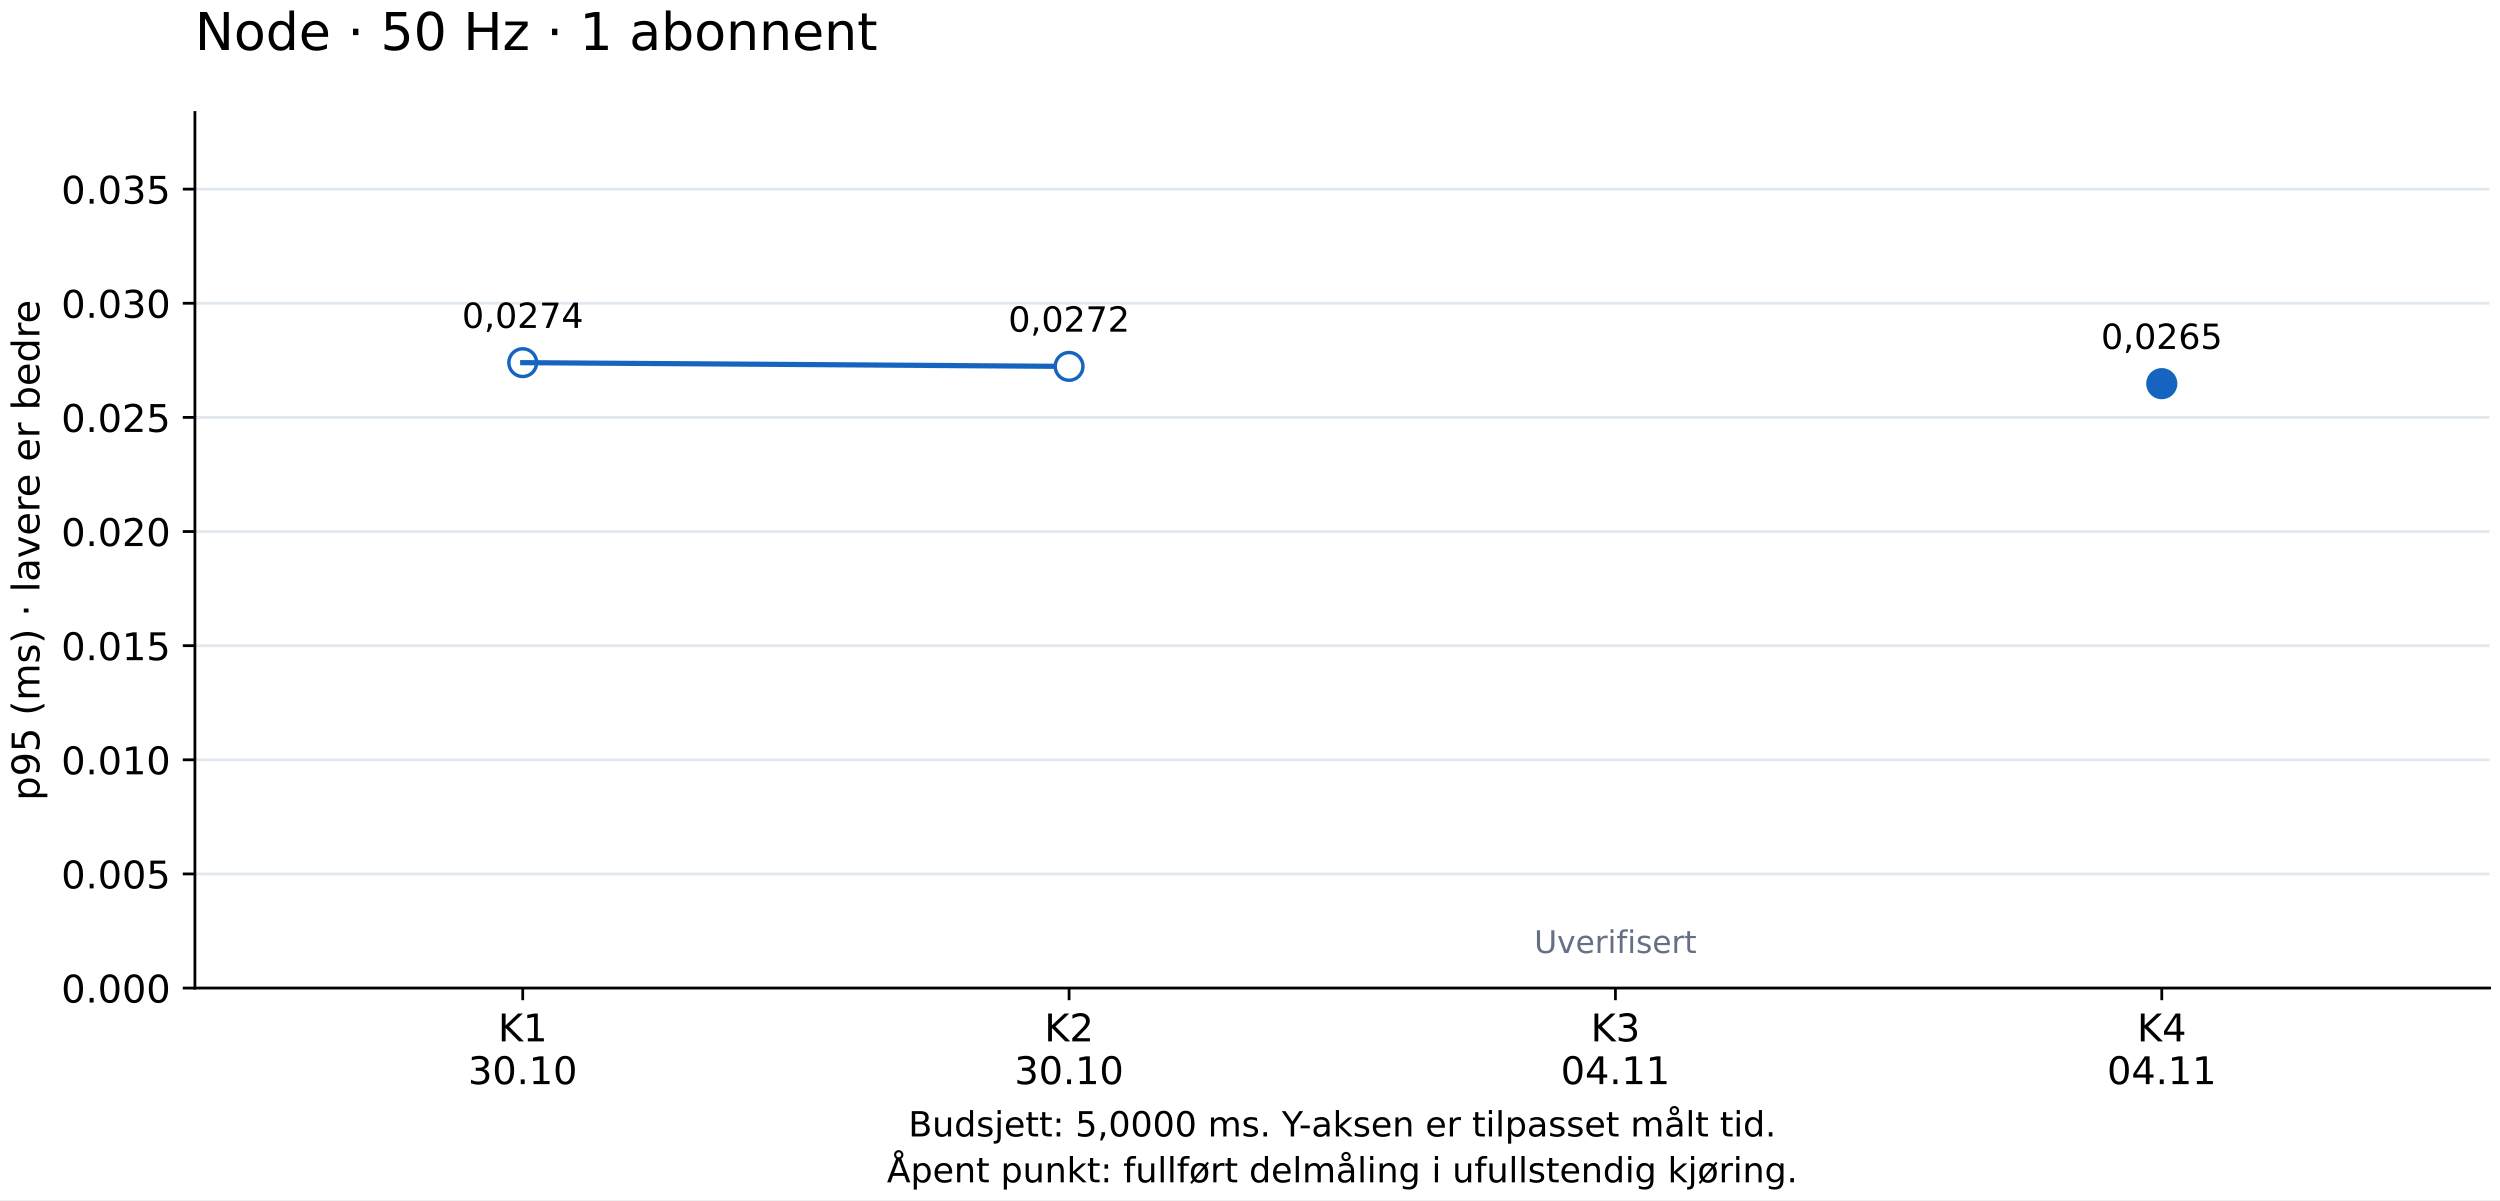
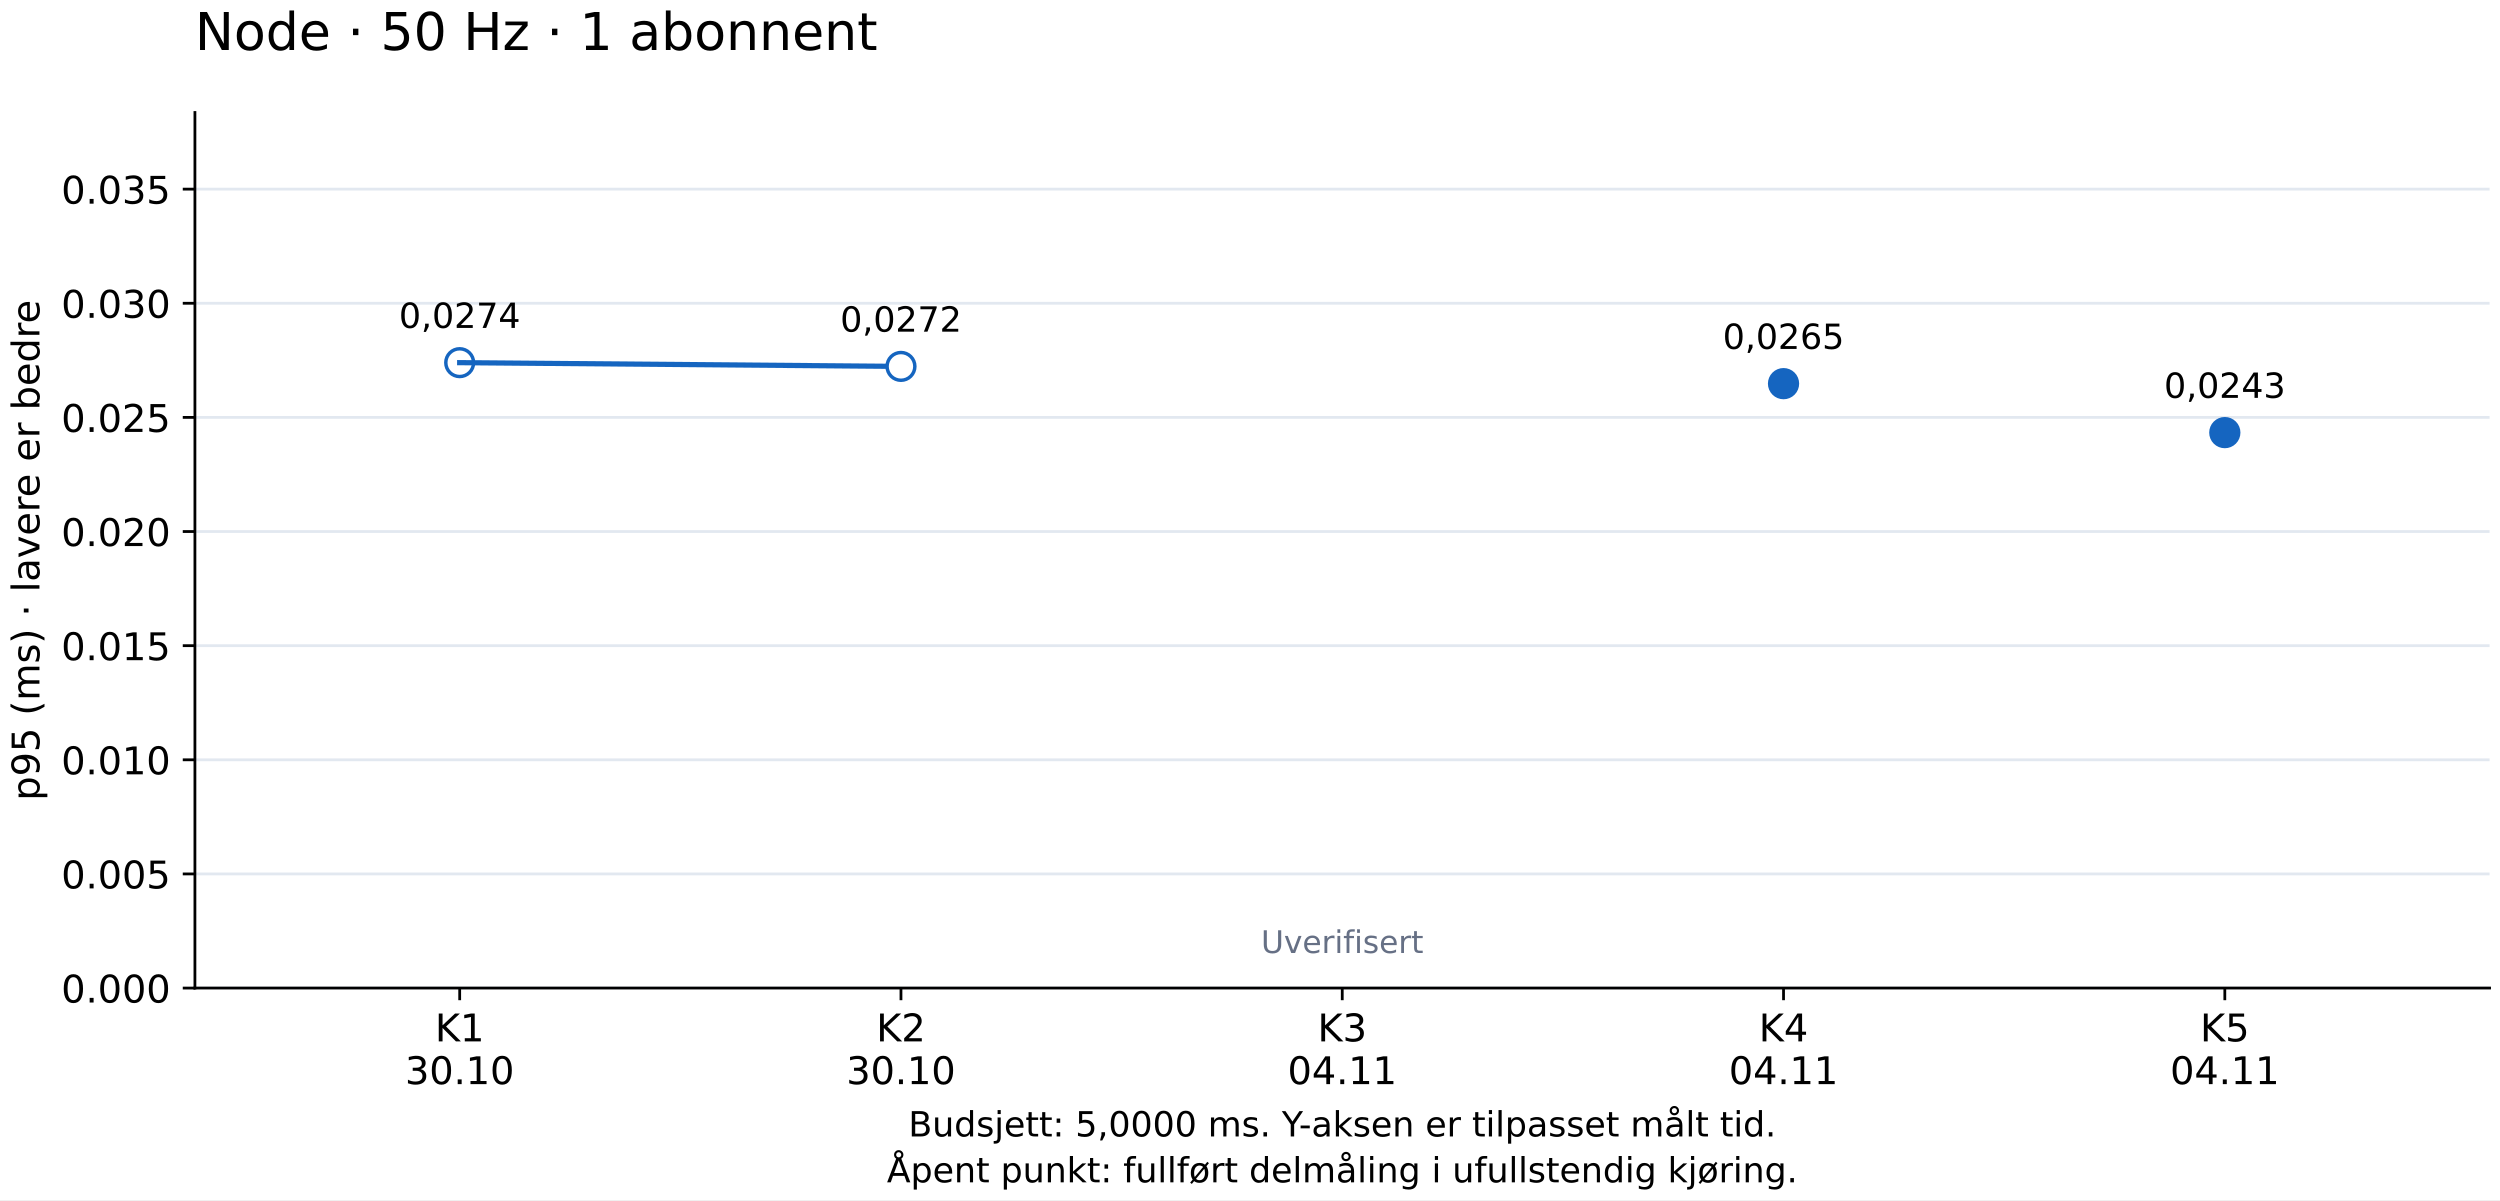
<svg xmlns="http://www.w3.org/2000/svg" xmlns:xlink="http://www.w3.org/1999/xlink" width="720pt" height="345.6pt" viewBox="0 0 720 345.6" version="1.1">
  <defs>
    <style type="text/css">*{stroke-linejoin: round; stroke-linecap: butt}</style>
  </defs>
  <g id="figure_1">
    <g id="patch_1">
      <path d="M 0 345.6  L 720 345.6  L 720 0  L 0 0  z " style="fill: #ffffff" />
    </g>
    <g id="axes_1">
      <g id="patch_2">
        <path d="M 56.137 284.558  L 717 284.558  L 717 32.398  L 56.137 32.398  z " style="fill: #ffffff" />
      </g>
      <g id="matplotlib.axis_1">
        <g id="xtick_1">
          <g id="line2d_1">
            <defs>
              <path id="m3a9fe52da0" d="M 0 0  L 0 3.5  " style="stroke: #000000; stroke-width: 0.8" />
            </defs>
            <g>
-               <use xlink:href="#m3a9fe52da0" x="150.546" y="284.558" style="stroke: #000000; stroke-width: 0.8" />
+               <use xlink:href="#m3a9fe52da0" x="132.39" y="284.558" style="stroke: #000000; stroke-width: 0.8" />
            </g>
          </g>
          <g id="text_1">
-             <text style="font-size: 11px; font-family: 'DejaVu Sans'" transform="translate(143.4399 299.9161)">K1</text>
-             <text style="font-size: 11px; font-family: 'DejaVu Sans'" transform="translate(134.8006 312.2337)">30.10</text>
+             <text style="font-size: 11px; font-family: 'DejaVu Sans'" transform="translate(125.2843 299.9161)">K1</text>
+             <text style="font-size: 11px; font-family: 'DejaVu Sans'" transform="translate(116.645 312.2337)">30.10</text>
          </g>
        </g>
        <g id="xtick_2">
          <g id="line2d_2">
            <g>
-               <use xlink:href="#m3a9fe52da0" x="307.894" y="284.558" style="stroke: #000000; stroke-width: 0.8" />
+               <use xlink:href="#m3a9fe52da0" x="259.479" y="284.558" style="stroke: #000000; stroke-width: 0.8" />
            </g>
          </g>
          <g id="text_2">
-             <text style="font-size: 11px; font-family: 'DejaVu Sans'" transform="translate(300.7881 299.9161)">K2</text>
-             <text style="font-size: 11px; font-family: 'DejaVu Sans'" transform="translate(292.1488 312.2337)">30.10</text>
+             <text style="font-size: 11px; font-family: 'DejaVu Sans'" transform="translate(252.3733 299.9161)">K2</text>
+             <text style="font-size: 11px; font-family: 'DejaVu Sans'" transform="translate(243.734 312.2337)">30.10</text>
          </g>
        </g>
        <g id="xtick_3">
          <g id="line2d_3">
            <g>
-               <use xlink:href="#m3a9fe52da0" x="465.243" y="284.558" style="stroke: #000000; stroke-width: 0.8" />
+               <use xlink:href="#m3a9fe52da0" x="386.568" y="284.558" style="stroke: #000000; stroke-width: 0.8" />
            </g>
          </g>
          <g id="text_3">
-             <text style="font-size: 11px; font-family: 'DejaVu Sans'" transform="translate(458.1364 299.9161)">K3</text>
-             <text style="font-size: 11px; font-family: 'DejaVu Sans'" transform="translate(449.4971 312.2337)">04.11</text>
+             <text style="font-size: 11px; font-family: 'DejaVu Sans'" transform="translate(379.4623 299.9161)">K3</text>
+             <text style="font-size: 11px; font-family: 'DejaVu Sans'" transform="translate(370.823 312.2337)">04.11</text>
          </g>
        </g>
        <g id="xtick_4">
          <g id="line2d_4">
            <g>
-               <use xlink:href="#m3a9fe52da0" x="622.591" y="284.558" style="stroke: #000000; stroke-width: 0.8" />
+               <use xlink:href="#m3a9fe52da0" x="513.657" y="284.558" style="stroke: #000000; stroke-width: 0.8" />
            </g>
          </g>
          <g id="text_4">
-             <text style="font-size: 11px; font-family: 'DejaVu Sans'" transform="translate(615.4846 299.9161)">K4</text>
-             <text style="font-size: 11px; font-family: 'DejaVu Sans'" transform="translate(606.8453 312.2337)">04.11</text>
-           </g>
-         </g>
-         <g id="text_5">
+             <text style="font-size: 11px; font-family: 'DejaVu Sans'" transform="translate(506.5512 299.9161)">K4</text>
+             <text style="font-size: 11px; font-family: 'DejaVu Sans'" transform="translate(497.9119 312.2337)">04.11</text>
+           </g>
+         </g>
+         <g id="xtick_5">
+           <g id="line2d_5">
+             <g>
+               <use xlink:href="#m3a9fe52da0" x="640.746" y="284.558" style="stroke: #000000; stroke-width: 0.8" />
+             </g>
+           </g>
+           <g id="text_5">
+             <text style="font-size: 11px; font-family: 'DejaVu Sans'" transform="translate(633.6402 299.9161)">K5</text>
+             <text style="font-size: 11px; font-family: 'DejaVu Sans'" transform="translate(625.0009 312.2337)">04.11</text>
+           </g>
+         </g>
+         <g id="text_6">
          <text style="font-size: 10px; font-family: 'DejaVu Sans'" transform="translate(261.613 327.301)">Budsjett: 5,0000 ms. Y-aksen er tilpasset målt tid.</text>
          <text style="font-size: 10px; font-family: 'DejaVu Sans'" transform="translate(255.4122 340.5201)">Åpent punkt: fullført delmåling i ufullstendig kjøring.</text>
        </g>
      </g>
      <g id="matplotlib.axis_2">
        <g id="ytick_1">
-           <g id="line2d_5">
-             <path d="M 56.137 284.558  L 717 284.558  " clip-path="url(#pd9fed066c4)" style="fill: none; stroke: #e2e8f0; stroke-width: 0.8; stroke-linecap: square" />
-           </g>
          <g id="line2d_6">
+             <path d="M 56.137 284.558  L 717 284.558  " clip-path="url(#p6524d52d95)" style="fill: none; stroke: #e2e8f0; stroke-width: 0.8; stroke-linecap: square" />
+           </g>
+           <g id="line2d_7">
            <defs>
              <path id="m56f8623be5" d="M 0 0  L -3.5 0  " style="stroke: #000000; stroke-width: 0.8" />
            </defs>
            <g>
              <use xlink:href="#m56f8623be5" x="56.137" y="284.558" style="stroke: #000000; stroke-width: 0.8" />
            </g>
          </g>
-           <g id="text_6">
+           <g id="text_7">
            <text style="font-size: 11px; font-family: 'DejaVu Sans'; text-anchor: end" x="49.137" y="288.737" transform="rotate(-0 49.13712 288.7369)">0.000</text>
          </g>
        </g>
        <g id="ytick_2">
-           <g id="line2d_7">
-             <path d="M 56.137 251.689  L 717 251.689  " clip-path="url(#pd9fed066c4)" style="fill: none; stroke: #e2e8f0; stroke-width: 0.8; stroke-linecap: square" />
-           </g>
          <g id="line2d_8">
+             <path d="M 56.137 251.689  L 717 251.689  " clip-path="url(#p6524d52d95)" style="fill: none; stroke: #e2e8f0; stroke-width: 0.8; stroke-linecap: square" />
+           </g>
+           <g id="line2d_9">
            <g>
              <use xlink:href="#m56f8623be5" x="56.137" y="251.689" style="stroke: #000000; stroke-width: 0.8" />
            </g>
          </g>
-           <g id="text_7">
+           <g id="text_8">
            <text style="font-size: 11px; font-family: 'DejaVu Sans'; text-anchor: end" x="49.137" y="255.868" transform="rotate(-0 49.13712 255.8682)">0.005</text>
          </g>
        </g>
        <g id="ytick_3">
-           <g id="line2d_9">
-             <path d="M 56.137 218.82  L 717 218.82  " clip-path="url(#pd9fed066c4)" style="fill: none; stroke: #e2e8f0; stroke-width: 0.8; stroke-linecap: square" />
-           </g>
          <g id="line2d_10">
+             <path d="M 56.137 218.82  L 717 218.82  " clip-path="url(#p6524d52d95)" style="fill: none; stroke: #e2e8f0; stroke-width: 0.8; stroke-linecap: square" />
+           </g>
+           <g id="line2d_11">
            <g>
              <use xlink:href="#m56f8623be5" x="56.137" y="218.82" style="stroke: #000000; stroke-width: 0.8" />
            </g>
          </g>
-           <g id="text_8">
+           <g id="text_9">
            <text style="font-size: 11px; font-family: 'DejaVu Sans'; text-anchor: end" x="49.137" y="222.999" transform="rotate(-0 49.13712 222.9994)">0.010</text>
          </g>
        </g>
        <g id="ytick_4">
-           <g id="line2d_11">
-             <path d="M 56.137 185.952  L 717 185.952  " clip-path="url(#pd9fed066c4)" style="fill: none; stroke: #e2e8f0; stroke-width: 0.8; stroke-linecap: square" />
-           </g>
          <g id="line2d_12">
+             <path d="M 56.137 185.952  L 717 185.952  " clip-path="url(#p6524d52d95)" style="fill: none; stroke: #e2e8f0; stroke-width: 0.8; stroke-linecap: square" />
+           </g>
+           <g id="line2d_13">
            <g>
              <use xlink:href="#m56f8623be5" x="56.137" y="185.952" style="stroke: #000000; stroke-width: 0.8" />
            </g>
          </g>
-           <g id="text_9">
+           <g id="text_10">
            <text style="font-size: 11px; font-family: 'DejaVu Sans'; text-anchor: end" x="49.137" y="190.131" transform="rotate(-0 49.13712 190.1307)">0.015</text>
          </g>
        </g>
        <g id="ytick_5">
-           <g id="line2d_13">
-             <path d="M 56.137 153.083  L 717 153.083  " clip-path="url(#pd9fed066c4)" style="fill: none; stroke: #e2e8f0; stroke-width: 0.8; stroke-linecap: square" />
-           </g>
          <g id="line2d_14">
+             <path d="M 56.137 153.083  L 717 153.083  " clip-path="url(#p6524d52d95)" style="fill: none; stroke: #e2e8f0; stroke-width: 0.8; stroke-linecap: square" />
+           </g>
+           <g id="line2d_15">
            <g>
              <use xlink:href="#m56f8623be5" x="56.137" y="153.083" style="stroke: #000000; stroke-width: 0.8" />
            </g>
          </g>
-           <g id="text_10">
+           <g id="text_11">
            <text style="font-size: 11px; font-family: 'DejaVu Sans'; text-anchor: end" x="49.137" y="157.262" transform="rotate(-0 49.13712 157.2619)">0.020</text>
          </g>
        </g>
        <g id="ytick_6">
-           <g id="line2d_15">
-             <path d="M 56.137 120.214  L 717 120.214  " clip-path="url(#pd9fed066c4)" style="fill: none; stroke: #e2e8f0; stroke-width: 0.8; stroke-linecap: square" />
-           </g>
          <g id="line2d_16">
+             <path d="M 56.137 120.214  L 717 120.214  " clip-path="url(#p6524d52d95)" style="fill: none; stroke: #e2e8f0; stroke-width: 0.8; stroke-linecap: square" />
+           </g>
+           <g id="line2d_17">
            <g>
              <use xlink:href="#m56f8623be5" x="56.137" y="120.214" style="stroke: #000000; stroke-width: 0.8" />
            </g>
          </g>
-           <g id="text_11">
+           <g id="text_12">
            <text style="font-size: 11px; font-family: 'DejaVu Sans'; text-anchor: end" x="49.137" y="124.393" transform="rotate(-0 49.13712 124.3932)">0.025</text>
          </g>
        </g>
        <g id="ytick_7">
-           <g id="line2d_17">
-             <path d="M 56.137 87.345  L 717 87.345  " clip-path="url(#pd9fed066c4)" style="fill: none; stroke: #e2e8f0; stroke-width: 0.8; stroke-linecap: square" />
-           </g>
          <g id="line2d_18">
+             <path d="M 56.137 87.345  L 717 87.345  " clip-path="url(#p6524d52d95)" style="fill: none; stroke: #e2e8f0; stroke-width: 0.8; stroke-linecap: square" />
+           </g>
+           <g id="line2d_19">
            <g>
              <use xlink:href="#m56f8623be5" x="56.137" y="87.345" style="stroke: #000000; stroke-width: 0.8" />
            </g>
          </g>
-           <g id="text_12">
+           <g id="text_13">
            <text style="font-size: 11px; font-family: 'DejaVu Sans'; text-anchor: end" x="49.137" y="91.524" transform="rotate(-0 49.13712 91.52439)">0.030</text>
          </g>
        </g>
        <g id="ytick_8">
-           <g id="line2d_19">
-             <path d="M 56.137 54.476  L 717 54.476  " clip-path="url(#pd9fed066c4)" style="fill: none; stroke: #e2e8f0; stroke-width: 0.8; stroke-linecap: square" />
-           </g>
          <g id="line2d_20">
+             <path d="M 56.137 54.476  L 717 54.476  " clip-path="url(#p6524d52d95)" style="fill: none; stroke: #e2e8f0; stroke-width: 0.8; stroke-linecap: square" />
+           </g>
+           <g id="line2d_21">
            <g>
              <use xlink:href="#m56f8623be5" x="56.137" y="54.476" style="stroke: #000000; stroke-width: 0.8" />
            </g>
          </g>
-           <g id="text_13">
+           <g id="text_14">
            <text style="font-size: 11px; font-family: 'DejaVu Sans'; text-anchor: end" x="49.137" y="58.656" transform="rotate(-0 49.13712 58.65564)">0.035</text>
          </g>
        </g>
-         <g id="text_14">
+         <g id="text_15">
          <text style="font-size: 11px; font-family: 'DejaVu Sans'; text-anchor: middle" x="11.359" y="158.478" transform="rotate(-90 11.35852 158.4778)">p95 (ms) · lavere er bedre</text>
        </g>
      </g>
-       <g id="line2d_21">
-         <path d="M 150.546 104.444  " clip-path="url(#pd9fed066c4)" style="fill: none; stroke: #1565c0; stroke-width: 1.5; stroke-linecap: square" />
+       <g id="line2d_22">
+         <path d="M 132.39 104.444  " clip-path="url(#p6524d52d95)" style="fill: none; stroke: #1565c0; stroke-width: 1.5; stroke-linecap: square" />
        <defs>
          <path id="mcfa522ccff" d="M 0 4  C 1.061 4 2.078 3.579 2.828 2.828  C 3.579 2.078 4 1.061 4 0  C 4 -1.061 3.579 -2.078 2.828 -2.828  C 2.078 -3.579 1.061 -4 0 -4  C -1.061 -4 -2.078 -3.579 -2.828 -2.828  C -3.579 -2.078 -4 -1.061 -4 0  C -4 1.061 -3.579 2.078 -2.828 2.828  C -2.078 3.579 -1.061 4 0 4  z " style="stroke: #1565c0" />
        </defs>
-         <g clip-path="url(#pd9fed066c4)">
-           <use xlink:href="#mcfa522ccff" x="150.546" y="104.444" style="fill: #ffffff; stroke: #1565c0" />
-         </g>
-       </g>
-       <g id="line2d_22">
-         <path d="M 150.546 104.444  L 307.894 105.522  " clip-path="url(#pd9fed066c4)" style="fill: none; stroke: #1565c0; stroke-width: 1.5; stroke-linecap: square" />
+         <g clip-path="url(#p6524d52d95)">
+           <use xlink:href="#mcfa522ccff" x="132.39" y="104.444" style="fill: #ffffff; stroke: #1565c0" />
+         </g>
      </g>
      <g id="line2d_23">
-         <path d="M 307.894 105.522  " clip-path="url(#pd9fed066c4)" style="fill: none; stroke: #1565c0; stroke-width: 1.5; stroke-linecap: square" />
-         <g clip-path="url(#pd9fed066c4)">
-           <use xlink:href="#mcfa522ccff" x="307.894" y="105.522" style="fill: #ffffff; stroke: #1565c0" />
-         </g>
+         <path d="M 132.39 104.444  L 259.479 105.522  " clip-path="url(#p6524d52d95)" style="fill: none; stroke: #1565c0; stroke-width: 1.5; stroke-linecap: square" />
      </g>
      <g id="line2d_24">
-         <path d="M 622.591 110.491  " clip-path="url(#pd9fed066c4)" style="fill: none; stroke: #1565c0; stroke-width: 1.5; stroke-linecap: square" />
+         <path d="M 259.479 105.522  " clip-path="url(#p6524d52d95)" style="fill: none; stroke: #1565c0; stroke-width: 1.5; stroke-linecap: square" />
+         <g clip-path="url(#p6524d52d95)">
+           <use xlink:href="#mcfa522ccff" x="259.479" y="105.522" style="fill: #ffffff; stroke: #1565c0" />
+         </g>
+       </g>
+       <g id="line2d_25">
+         <path d="M 513.657 110.491  " clip-path="url(#p6524d52d95)" style="fill: none; stroke: #1565c0; stroke-width: 1.5; stroke-linecap: square" />
        <defs>
          <path id="mcbb12d0c3e" d="M 0 4  C 1.061 4 2.078 3.579 2.828 2.828  C 3.579 2.078 4 1.061 4 0  C 4 -1.061 3.579 -2.078 2.828 -2.828  C 2.078 -3.579 1.061 -4 0 -4  C -1.061 -4 -2.078 -3.579 -2.828 -2.828  C -3.579 -2.078 -4 -1.061 -4 0  C -4 1.061 -3.579 2.078 -2.828 2.828  C -2.078 3.579 -1.061 4 0 4  z " style="stroke: #1565c0" />
        </defs>
-         <g clip-path="url(#pd9fed066c4)">
-           <use xlink:href="#mcbb12d0c3e" x="622.591" y="110.491" style="fill: #1565c0; stroke: #1565c0" />
+         <g clip-path="url(#p6524d52d95)">
+           <use xlink:href="#mcbb12d0c3e" x="513.657" y="110.491" style="fill: #1565c0; stroke: #1565c0" />
+         </g>
+       </g>
+       <g id="line2d_26">
+         <path d="M 640.746 124.592  " clip-path="url(#p6524d52d95)" style="fill: none; stroke: #1565c0; stroke-width: 1.5; stroke-linecap: square" />
+         <g clip-path="url(#p6524d52d95)">
+           <use xlink:href="#mcbb12d0c3e" x="640.746" y="124.592" style="fill: #1565c0; stroke: #1565c0" />
        </g>
      </g>
      <g id="patch_3">
        <path d="M 56.137 284.558  L 56.137 32.398  " style="fill: none; stroke: #000000; stroke-width: 0.8; stroke-linejoin: miter; stroke-linecap: square" />
      </g>
      <g id="patch_4">
        <path d="M 56.137 284.558  L 717 284.558  " style="fill: none; stroke: #000000; stroke-width: 0.8; stroke-linejoin: miter; stroke-linecap: square" />
      </g>
-       <g id="text_15">
-         <text style="font-size: 10px; font-family: 'DejaVu Sans'; text-anchor: middle" x="150.546" y="94.444" transform="rotate(-0 150.5461 94.44358)">0,0274</text>
-       </g>
      <g id="text_16">
-         <text style="font-size: 10px; font-family: 'DejaVu Sans'; text-anchor: middle" x="307.894" y="95.522" transform="rotate(-0 307.8943 95.52168)">0,0272</text>
+         <text style="font-size: 10px; font-family: 'DejaVu Sans'; text-anchor: middle" x="132.39" y="94.444" transform="rotate(-0 132.3905 94.44358)">0,0274</text>
      </g>
      <g id="text_17">
-         <text style="font-size: 9px; font-family: 'DejaVu Sans'; text-anchor: middle; fill: #667085" x="465.243" y="274.471" transform="rotate(-0 465.2426 274.4714)">Uverifisert</text>
+         <text style="font-size: 10px; font-family: 'DejaVu Sans'; text-anchor: middle" x="259.479" y="95.522" transform="rotate(-0 259.4795 95.52168)">0,0272</text>
      </g>
      <g id="text_18">
-         <text style="font-size: 10px; font-family: 'DejaVu Sans'; text-anchor: middle" x="622.591" y="100.491" transform="rotate(-0 622.5908 100.4914)">0,0265</text>
+         <text style="font-size: 9px; font-family: 'DejaVu Sans'; text-anchor: middle; fill: #667085" x="386.568" y="274.471" transform="rotate(-0 386.5684 274.4714)">Uverifisert</text>
      </g>
      <g id="text_19">
+         <text style="font-size: 10px; font-family: 'DejaVu Sans'; text-anchor: middle" x="513.657" y="100.491" transform="rotate(-0 513.6574 100.4914)">0,0265</text>
+       </g>
+       <g id="text_20">
+         <text style="font-size: 10px; font-family: 'DejaVu Sans'; text-anchor: middle" x="640.746" y="114.592" transform="rotate(-0 640.7464 114.5921)">0,0243</text>
+       </g>
+       <g id="text_21">
        <text style="font-size: 15px; font-family: 'DejaVu Sans'; text-anchor: start" x="56.137" y="14.398" transform="rotate(-0 56.13712 14.3979)">Node · 50 Hz · 1 abonnent</text>
      </g>
    </g>
  </g>
  <defs>
-     <clipPath id="pd9fed066c4">
+     <clipPath id="p6524d52d95">
      <rect x="56.137" y="32.398" width="660.863" height="252.16" />
    </clipPath>
  </defs>
</svg>
